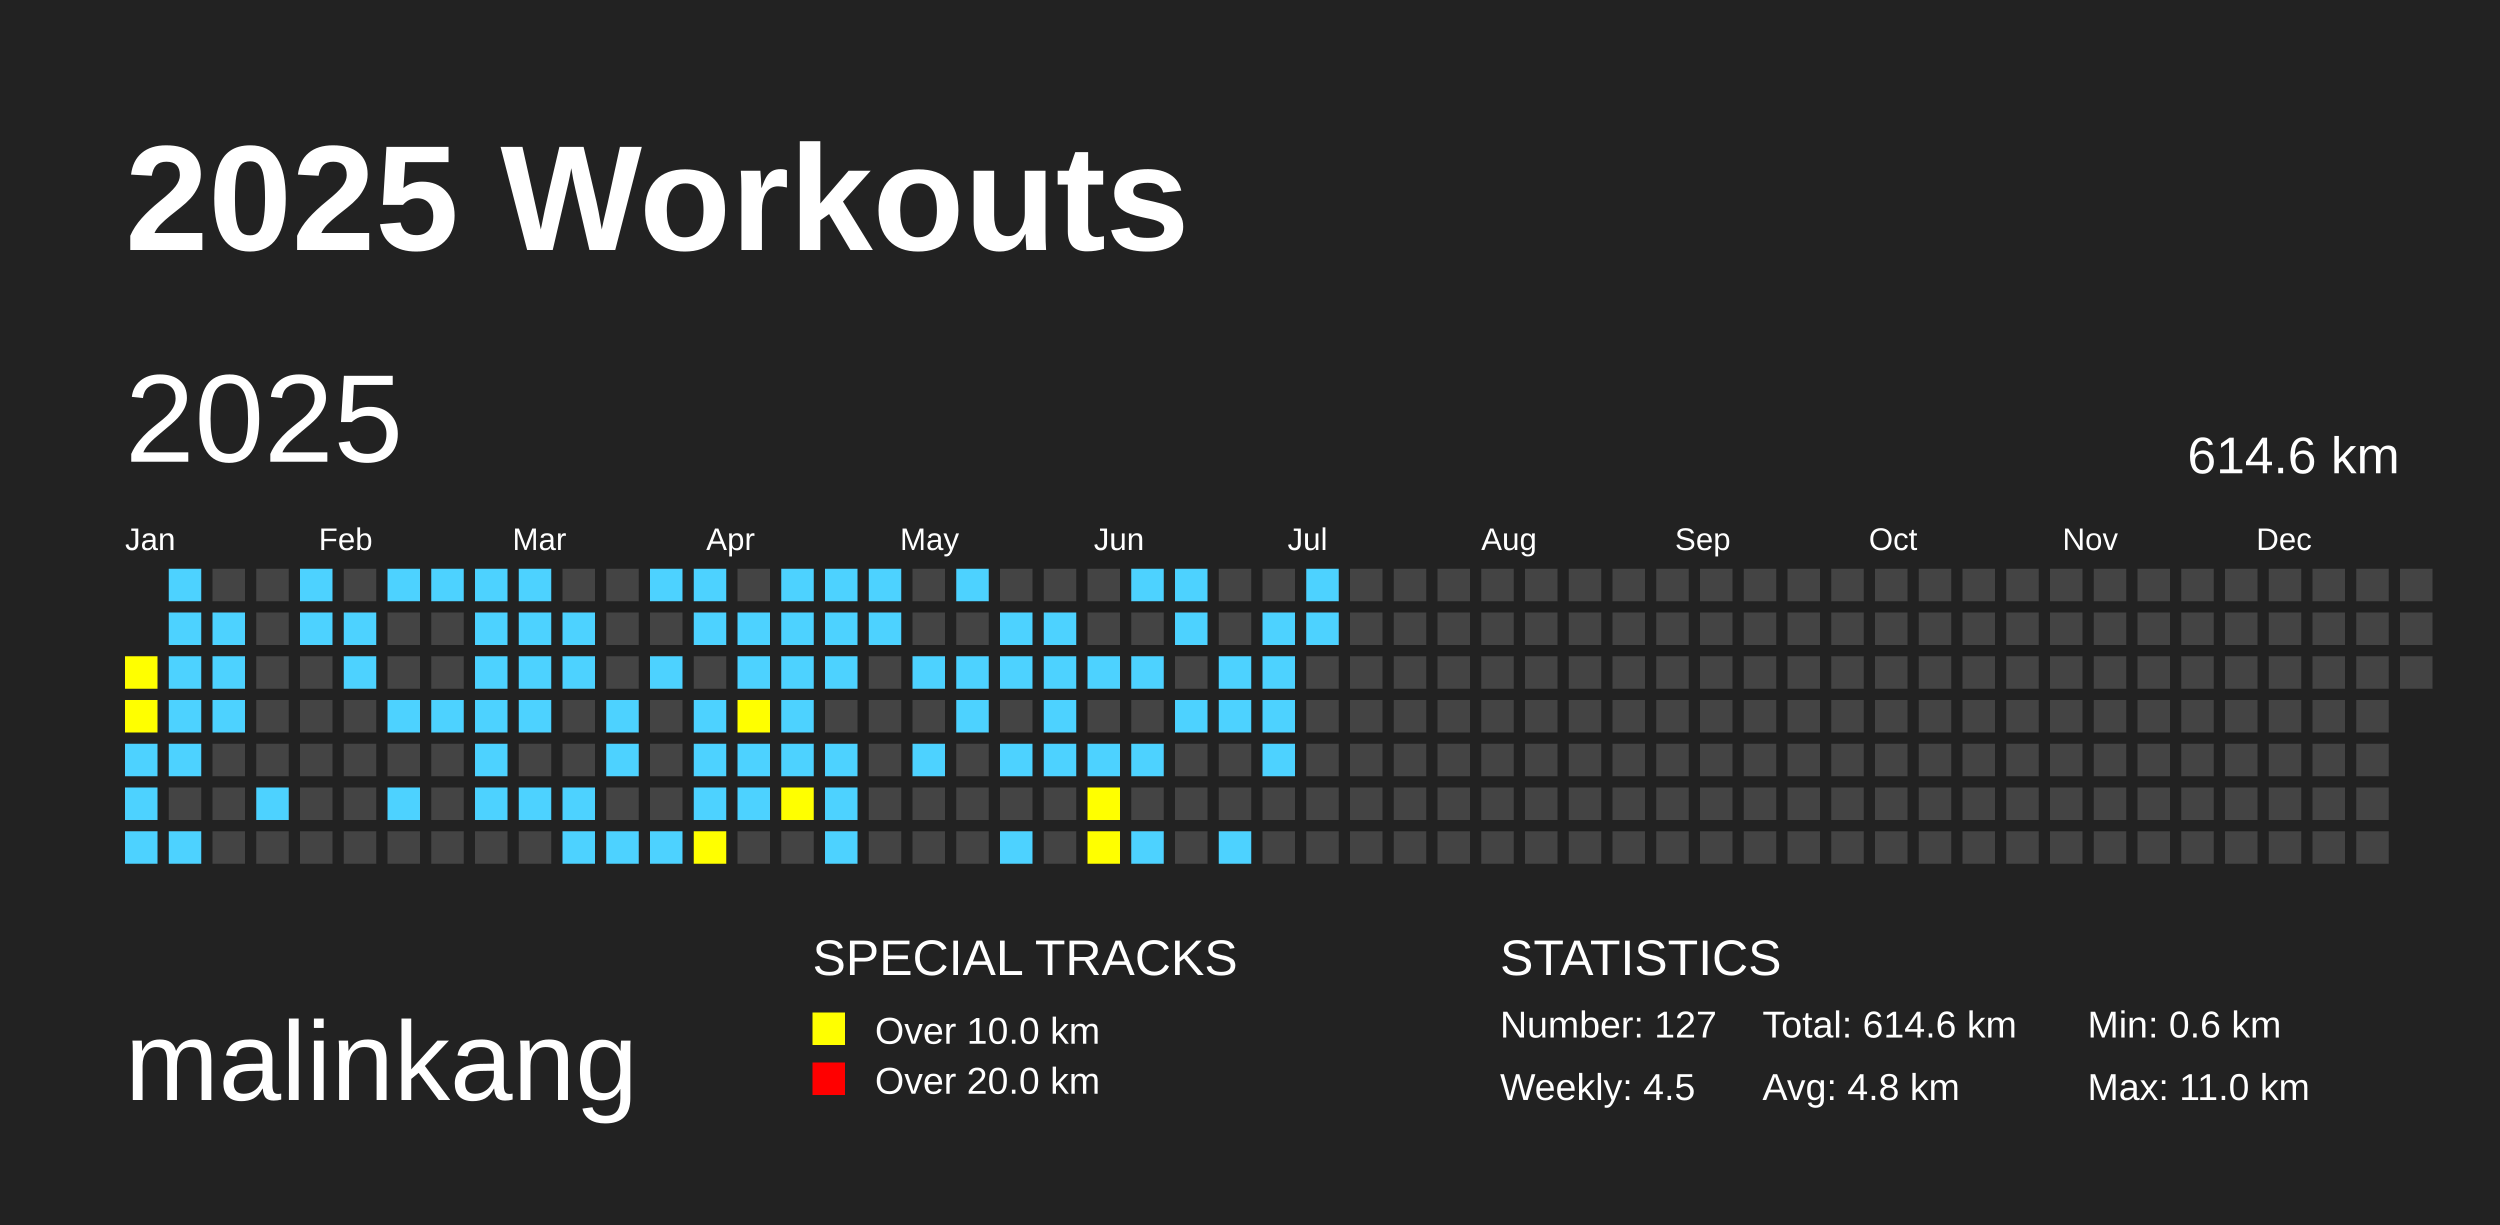
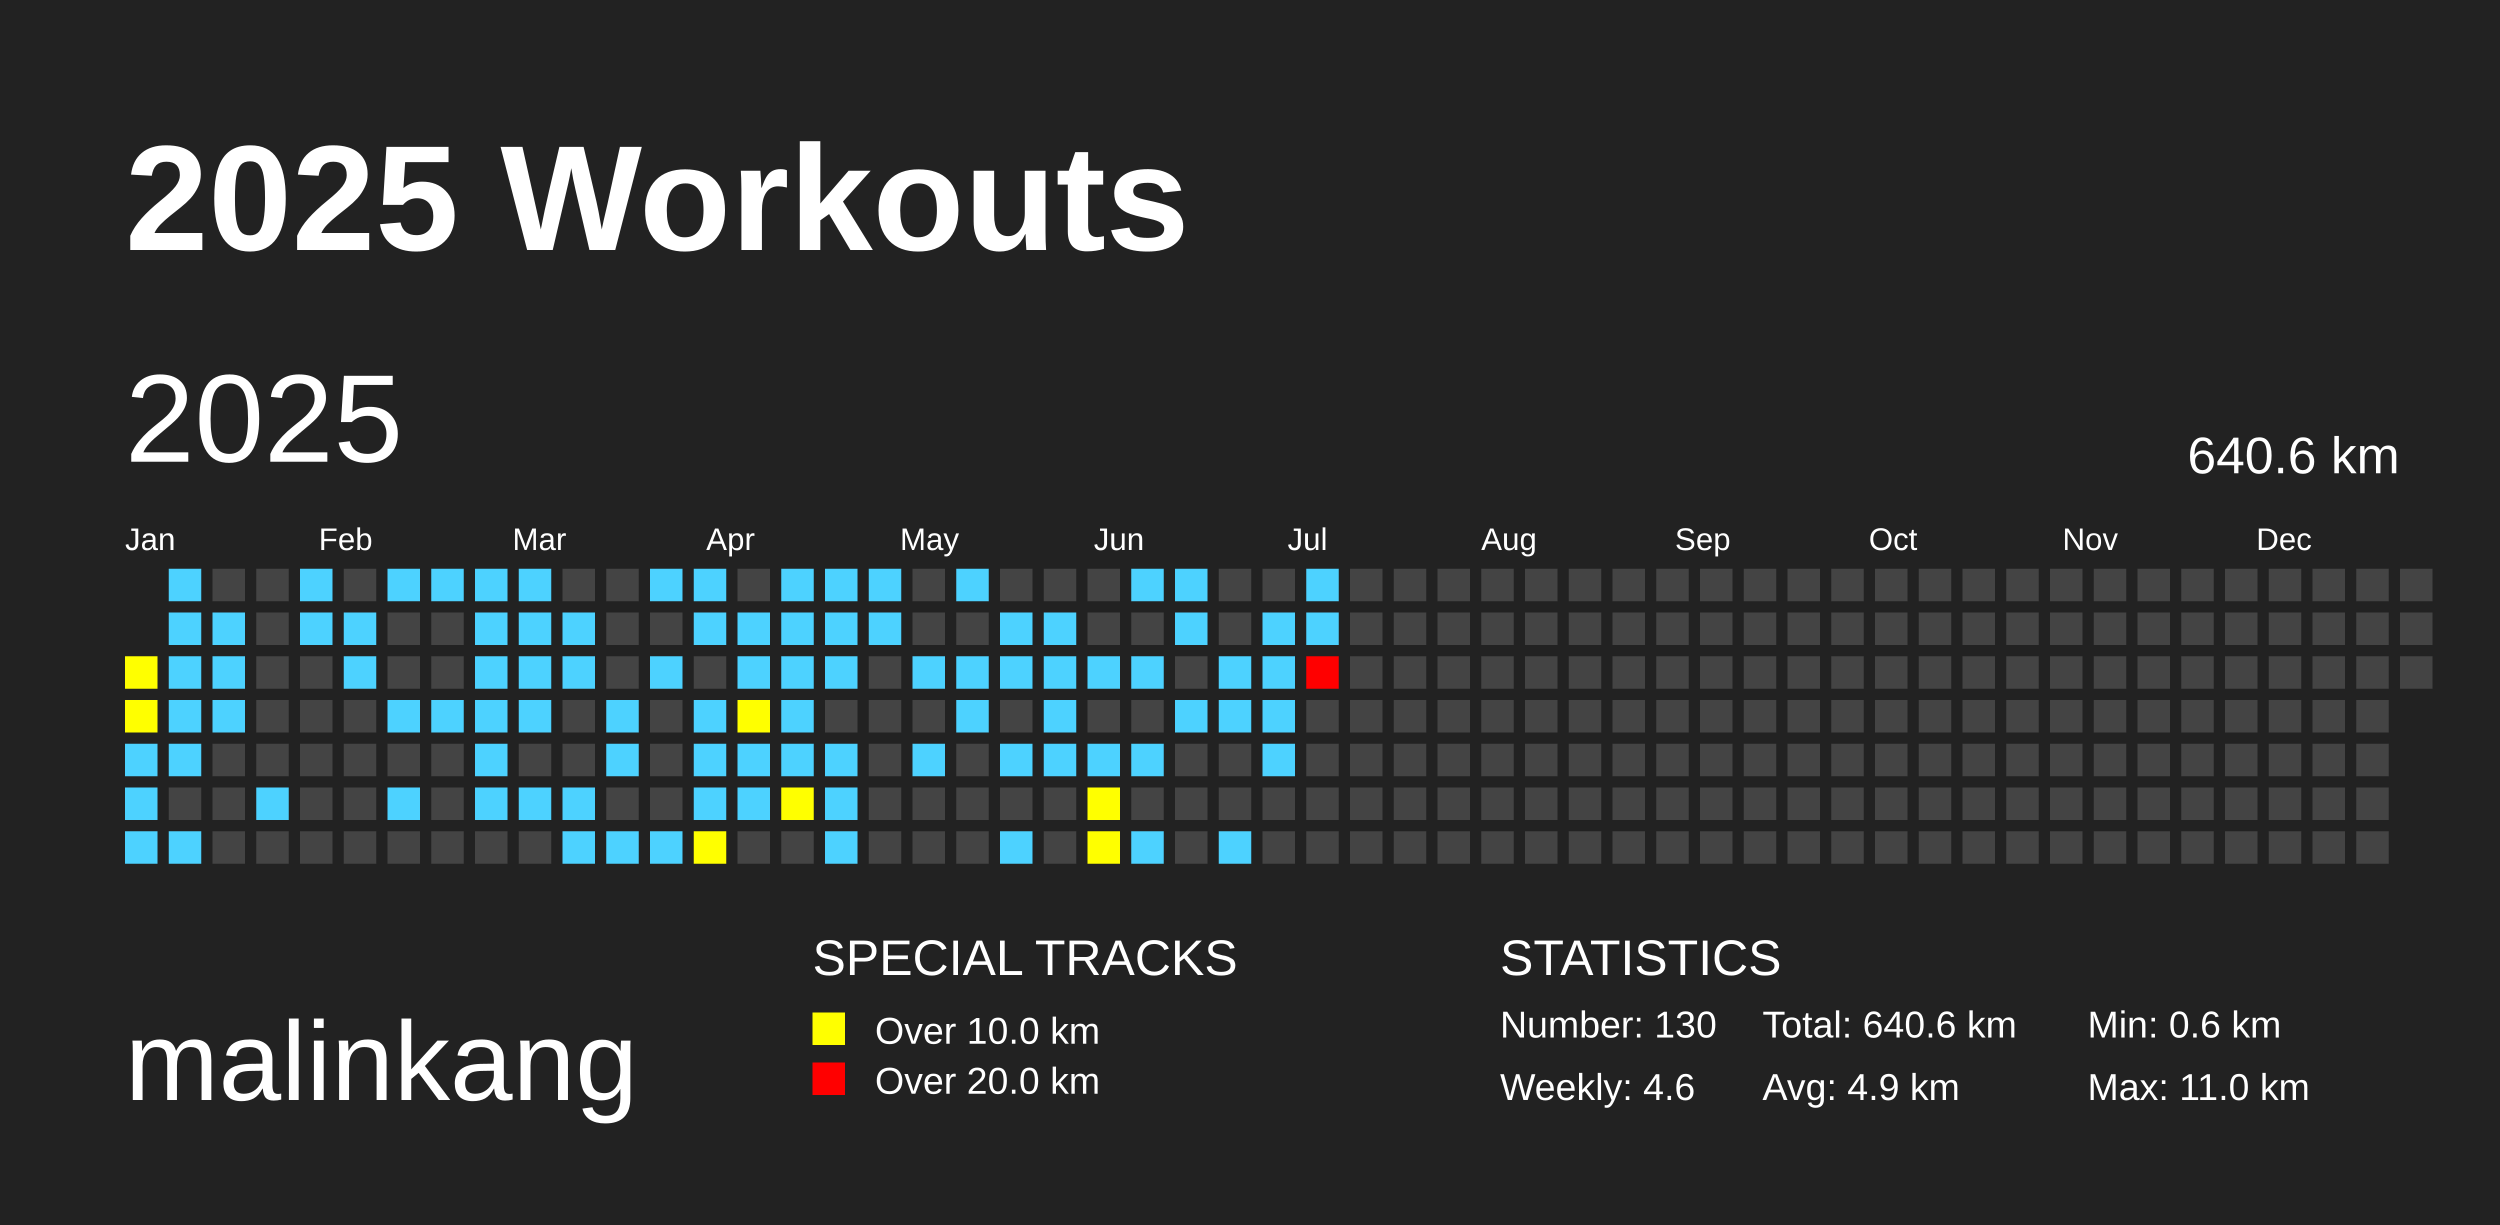
<svg xmlns="http://www.w3.org/2000/svg" baseProfile="full" height="98mm" version="1.1" viewBox="0,0,200,98" width="200mm">
  <defs />
  <rect fill="#222222" height="98" width="200" x="0" y="0" />
  <text fill="#FFFFFF" style="font-size:12px; font-family:Arial; font-weight:bold;" x="10" y="20">2025 Workouts</text>
  <text fill="#FFFFFF" style="font-size:9px; font-family:Arial" x="10" y="88">malinkang</text>
  <text fill="#FFFFFF" style="font-size:4px; font-family:Arial" x="65" y="78">SPECIAL TRACKS</text>
  <rect fill="yellow" height="2.6" width="2.6" x="65" y="81" />
  <text fill="#FFFFFF" style="font-size:3px; font-family:Arial" x="70" y="83.5">Over 10.0 km</text>
  <rect fill="red" height="2.6" width="2.6" x="65" y="85" />
  <text fill="#FFFFFF" style="font-size:3px; font-family:Arial" x="70" y="87.5">Over 20.0 km</text>
  <text fill="#FFFFFF" style="font-size:4px; font-family:Arial" x="120" y="78">STATISTICS</text>
-   <text fill="#FFFFFF" style="font-size:3px; font-family:Arial" x="120" y="83">Number: 127</text>
-   <text fill="#FFFFFF" style="font-size:3px; font-family:Arial" x="120" y="88">Weekly: 4.5</text>
-   <text fill="#FFFFFF" style="font-size:3px; font-family:Arial" x="141" y="83">Total: 614.6 km</text>
-   <text fill="#FFFFFF" style="font-size:3px; font-family:Arial" x="141" y="88">Avg: 4.8 km</text>
+   <text fill="#FFFFFF" style="font-size:3px; font-family:Arial" x="120" y="83">Number: 130</text>
+   <text fill="#FFFFFF" style="font-size:3px; font-family:Arial" x="120" y="88">Weekly: 4.6</text>
+   <text fill="#FFFFFF" style="font-size:3px; font-family:Arial" x="141" y="83">Total: 640.6 km</text>
+   <text fill="#FFFFFF" style="font-size:3px; font-family:Arial" x="141" y="88">Avg: 4.9 km</text>
  <text fill="#FFFFFF" style="font-size:3px; font-family:Arial" x="167" y="83">Min: 0.6 km</text>
  <text fill="#FFFFFF" style="font-size:3px; font-family:Arial" x="167" y="88">Max: 11.0 km</text>
  <text dominant-baseline="hanging" fill="#FFFFFF" style="font-size:10.0px; font-family:Arial;" x="10" y="30">2025</text>
-   <text dominant-baseline="hanging" fill="#FFFFFF" style="font-size:4.125px; font-family:Arial;" x="175" y="35">614.6 km</text>
+   <text dominant-baseline="hanging" fill="#FFFFFF" style="font-size:4.125px; font-family:Arial;" x="175" y="35">640.6 km</text>
  <text fill="#FFFFFF" style="font-size:2.5px; font-family:Arial" x="10.0" y="44">Jan</text>
  <text fill="#FFFFFF" style="font-size:2.5px; font-family:Arial" x="25.5" y="44">Feb</text>
  <text fill="#FFFFFF" style="font-size:2.5px; font-family:Arial" x="41.0" y="44">Mar</text>
  <text fill="#FFFFFF" style="font-size:2.5px; font-family:Arial" x="56.5" y="44">Apr</text>
  <text fill="#FFFFFF" style="font-size:2.5px; font-family:Arial" x="72.0" y="44">May</text>
  <text fill="#FFFFFF" style="font-size:2.5px; font-family:Arial" x="87.5" y="44">Jun</text>
  <text fill="#FFFFFF" style="font-size:2.5px; font-family:Arial" x="103.0" y="44">Jul</text>
  <text fill="#FFFFFF" style="font-size:2.5px; font-family:Arial" x="118.5" y="44">Aug</text>
  <text fill="#FFFFFF" style="font-size:2.5px; font-family:Arial" x="134.0" y="44">Sep</text>
  <text fill="#FFFFFF" style="font-size:2.5px; font-family:Arial" x="149.5" y="44">Oct</text>
  <text fill="#FFFFFF" style="font-size:2.5px; font-family:Arial" x="165.0" y="44">Nov</text>
  <text fill="#FFFFFF" style="font-size:2.5px; font-family:Arial" x="180.5" y="44">Dec</text>
  <rect fill="yellow" height="2.6" width="2.6" x="10.0" y="52.5" />
  <rect fill="yellow" height="2.6" width="2.6" x="10.0" y="56.0" />
  <rect fill="#4DD2FF" height="2.6" width="2.6" x="10.0" y="59.5" />
  <rect fill="#4DD2FF" height="2.6" width="2.6" x="10.0" y="63.0" />
  <rect fill="#4DD2FF" height="2.6" width="2.6" x="10.0" y="66.5" />
  <rect fill="#4DD2FF" height="2.6" width="2.6" x="13.5" y="45.5" />
  <rect fill="#4DD2FF" height="2.6" width="2.6" x="13.5" y="49.0" />
  <rect fill="#4DD2FF" height="2.6" width="2.6" x="13.5" y="52.5" />
  <rect fill="#4DD2FF" height="2.6" width="2.6" x="13.5" y="56.0" />
  <rect fill="#4DD2FF" height="2.6" width="2.6" x="13.5" y="59.5" />
  <rect fill="#444444" height="2.6" width="2.6" x="13.5" y="63.0" />
  <rect fill="#4DD2FF" height="2.6" width="2.6" x="13.5" y="66.5" />
  <rect fill="#444444" height="2.6" width="2.6" x="17.0" y="45.5" />
  <rect fill="#4DD2FF" height="2.6" width="2.6" x="17.0" y="49.0" />
  <rect fill="#4DD2FF" height="2.6" width="2.6" x="17.0" y="52.5" />
  <rect fill="#4DD2FF" height="2.6" width="2.6" x="17.0" y="56.0" />
  <rect fill="#444444" height="2.6" width="2.6" x="17.0" y="59.5" />
  <rect fill="#444444" height="2.6" width="2.6" x="17.0" y="63.0" />
  <rect fill="#444444" height="2.6" width="2.6" x="17.0" y="66.5" />
  <rect fill="#444444" height="2.6" width="2.6" x="20.5" y="45.5" />
  <rect fill="#444444" height="2.6" width="2.6" x="20.5" y="49.0" />
  <rect fill="#444444" height="2.6" width="2.6" x="20.5" y="52.5" />
  <rect fill="#444444" height="2.6" width="2.6" x="20.5" y="56.0" />
  <rect fill="#444444" height="2.6" width="2.6" x="20.5" y="59.5" />
  <rect fill="#4DD2FF" height="2.6" width="2.6" x="20.5" y="63.0" />
  <rect fill="#444444" height="2.6" width="2.6" x="20.5" y="66.5" />
  <rect fill="#4DD2FF" height="2.6" width="2.6" x="24.0" y="45.5" />
  <rect fill="#4DD2FF" height="2.6" width="2.6" x="24.0" y="49.0" />
  <rect fill="#444444" height="2.6" width="2.6" x="24.0" y="52.5" />
  <rect fill="#444444" height="2.6" width="2.6" x="24.0" y="56.0" />
  <rect fill="#444444" height="2.6" width="2.6" x="24.0" y="59.5" />
  <rect fill="#444444" height="2.6" width="2.6" x="24.0" y="63.0" />
  <rect fill="#444444" height="2.6" width="2.6" x="24.0" y="66.5" />
  <rect fill="#444444" height="2.6" width="2.6" x="27.5" y="45.5" />
  <rect fill="#4DD2FF" height="2.6" width="2.6" x="27.5" y="49.0" />
  <rect fill="#4DD2FF" height="2.6" width="2.6" x="27.5" y="52.5" />
  <rect fill="#444444" height="2.6" width="2.6" x="27.5" y="56.0" />
  <rect fill="#444444" height="2.6" width="2.6" x="27.5" y="59.5" />
  <rect fill="#444444" height="2.6" width="2.6" x="27.5" y="63.0" />
  <rect fill="#444444" height="2.6" width="2.6" x="27.5" y="66.5" />
  <rect fill="#4DD2FF" height="2.6" width="2.6" x="31.0" y="45.5" />
  <rect fill="#444444" height="2.6" width="2.6" x="31.0" y="49.0" />
  <rect fill="#444444" height="2.6" width="2.6" x="31.0" y="52.5" />
  <rect fill="#4DD2FF" height="2.6" width="2.6" x="31.0" y="56.0" />
  <rect fill="#444444" height="2.6" width="2.6" x="31.0" y="59.5" />
  <rect fill="#4DD2FF" height="2.6" width="2.6" x="31.0" y="63.0" />
  <rect fill="#444444" height="2.6" width="2.6" x="31.0" y="66.5" />
  <rect fill="#4DD2FF" height="2.6" width="2.6" x="34.5" y="45.5" />
  <rect fill="#444444" height="2.6" width="2.6" x="34.5" y="49.0" />
  <rect fill="#444444" height="2.6" width="2.6" x="34.5" y="52.5" />
  <rect fill="#4DD2FF" height="2.6" width="2.6" x="34.5" y="56.0" />
  <rect fill="#444444" height="2.6" width="2.6" x="34.5" y="59.5" />
  <rect fill="#444444" height="2.6" width="2.6" x="34.5" y="63.0" />
  <rect fill="#444444" height="2.6" width="2.6" x="34.5" y="66.5" />
  <rect fill="#4DD2FF" height="2.6" width="2.6" x="38.0" y="45.5" />
  <rect fill="#4DD2FF" height="2.6" width="2.6" x="38.0" y="49.0" />
  <rect fill="#4DD2FF" height="2.6" width="2.6" x="38.0" y="52.5" />
  <rect fill="#4DD2FF" height="2.6" width="2.6" x="38.0" y="56.0" />
  <rect fill="#4DD2FF" height="2.6" width="2.6" x="38.0" y="59.5" />
  <rect fill="#4DD2FF" height="2.6" width="2.6" x="38.0" y="63.0" />
  <rect fill="#444444" height="2.6" width="2.6" x="38.0" y="66.5" />
  <rect fill="#4DD2FF" height="2.6" width="2.6" x="41.5" y="45.5" />
  <rect fill="#4DD2FF" height="2.6" width="2.6" x="41.5" y="49.0" />
  <rect fill="#4DD2FF" height="2.6" width="2.6" x="41.5" y="52.5" />
  <rect fill="#4DD2FF" height="2.6" width="2.6" x="41.5" y="56.0" />
  <rect fill="#444444" height="2.6" width="2.6" x="41.5" y="59.5" />
  <rect fill="#4DD2FF" height="2.6" width="2.6" x="41.5" y="63.0" />
  <rect fill="#444444" height="2.6" width="2.6" x="41.5" y="66.5" />
  <rect fill="#444444" height="2.6" width="2.6" x="45.0" y="45.5" />
  <rect fill="#4DD2FF" height="2.6" width="2.6" x="45.0" y="49.0" />
  <rect fill="#4DD2FF" height="2.6" width="2.6" x="45.0" y="52.5" />
  <rect fill="#444444" height="2.6" width="2.6" x="45.0" y="56.0" />
  <rect fill="#444444" height="2.6" width="2.6" x="45.0" y="59.5" />
  <rect fill="#4DD2FF" height="2.6" width="2.6" x="45.0" y="63.0" />
  <rect fill="#4DD2FF" height="2.6" width="2.6" x="45.0" y="66.5" />
  <rect fill="#444444" height="2.6" width="2.6" x="48.5" y="45.5" />
  <rect fill="#444444" height="2.6" width="2.6" x="48.5" y="49.0" />
  <rect fill="#444444" height="2.6" width="2.6" x="48.5" y="52.5" />
  <rect fill="#4DD2FF" height="2.6" width="2.6" x="48.5" y="56.0" />
  <rect fill="#4DD2FF" height="2.6" width="2.6" x="48.5" y="59.5" />
  <rect fill="#444444" height="2.6" width="2.6" x="48.5" y="63.0" />
  <rect fill="#4DD2FF" height="2.6" width="2.6" x="48.5" y="66.5" />
  <rect fill="#4DD2FF" height="2.6" width="2.6" x="52.0" y="45.5" />
  <rect fill="#444444" height="2.6" width="2.6" x="52.0" y="49.0" />
  <rect fill="#4DD2FF" height="2.6" width="2.6" x="52.0" y="52.5" />
  <rect fill="#444444" height="2.6" width="2.6" x="52.0" y="56.0" />
  <rect fill="#444444" height="2.6" width="2.6" x="52.0" y="59.5" />
  <rect fill="#444444" height="2.6" width="2.6" x="52.0" y="63.0" />
  <rect fill="#4DD2FF" height="2.6" width="2.6" x="52.0" y="66.5" />
  <rect fill="#4DD2FF" height="2.6" width="2.6" x="55.5" y="45.5" />
  <rect fill="#4DD2FF" height="2.6" width="2.6" x="55.5" y="49.0" />
  <rect fill="#444444" height="2.6" width="2.6" x="55.5" y="52.5" />
  <rect fill="#4DD2FF" height="2.6" width="2.6" x="55.5" y="56.0" />
  <rect fill="#4DD2FF" height="2.6" width="2.6" x="55.5" y="59.5" />
  <rect fill="#4DD2FF" height="2.6" width="2.6" x="55.5" y="63.0" />
  <rect fill="yellow" height="2.6" width="2.6" x="55.5" y="66.5" />
  <rect fill="#444444" height="2.6" width="2.6" x="59.0" y="45.5" />
  <rect fill="#4DD2FF" height="2.6" width="2.6" x="59.0" y="49.0" />
  <rect fill="#4DD2FF" height="2.6" width="2.6" x="59.0" y="52.5" />
  <rect fill="yellow" height="2.6" width="2.6" x="59.0" y="56.0" />
  <rect fill="#4DD2FF" height="2.6" width="2.6" x="59.0" y="59.5" />
  <rect fill="#4DD2FF" height="2.6" width="2.6" x="59.0" y="63.0" />
  <rect fill="#444444" height="2.6" width="2.6" x="59.0" y="66.5" />
  <rect fill="#4DD2FF" height="2.6" width="2.6" x="62.5" y="45.5" />
  <rect fill="#4DD2FF" height="2.6" width="2.6" x="62.5" y="49.0" />
  <rect fill="#4DD2FF" height="2.6" width="2.6" x="62.5" y="52.5" />
  <rect fill="#4DD2FF" height="2.6" width="2.6" x="62.5" y="56.0" />
  <rect fill="#4DD2FF" height="2.6" width="2.6" x="62.5" y="59.5" />
  <rect fill="yellow" height="2.6" width="2.6" x="62.5" y="63.0" />
  <rect fill="#444444" height="2.6" width="2.6" x="62.5" y="66.5" />
  <rect fill="#4DD2FF" height="2.6" width="2.6" x="66.0" y="45.5" />
  <rect fill="#4DD2FF" height="2.6" width="2.6" x="66.0" y="49.0" />
  <rect fill="#4DD2FF" height="2.6" width="2.6" x="66.0" y="52.5" />
  <rect fill="#444444" height="2.6" width="2.6" x="66.0" y="56.0" />
  <rect fill="#4DD2FF" height="2.6" width="2.6" x="66.0" y="59.5" />
  <rect fill="#4DD2FF" height="2.6" width="2.6" x="66.0" y="63.0" />
  <rect fill="#4DD2FF" height="2.6" width="2.6" x="66.0" y="66.5" />
  <rect fill="#4DD2FF" height="2.6" width="2.6" x="69.5" y="45.5" />
  <rect fill="#4DD2FF" height="2.6" width="2.6" x="69.5" y="49.0" />
  <rect fill="#444444" height="2.6" width="2.6" x="69.5" y="52.5" />
  <rect fill="#444444" height="2.6" width="2.6" x="69.5" y="56.0" />
  <rect fill="#444444" height="2.6" width="2.6" x="69.5" y="59.5" />
  <rect fill="#444444" height="2.6" width="2.6" x="69.5" y="63.0" />
  <rect fill="#444444" height="2.6" width="2.6" x="69.5" y="66.5" />
  <rect fill="#444444" height="2.6" width="2.6" x="73.0" y="45.5" />
  <rect fill="#444444" height="2.6" width="2.6" x="73.0" y="49.0" />
  <rect fill="#4DD2FF" height="2.6" width="2.6" x="73.0" y="52.5" />
  <rect fill="#444444" height="2.6" width="2.6" x="73.0" y="56.0" />
  <rect fill="#4DD2FF" height="2.6" width="2.6" x="73.0" y="59.5" />
  <rect fill="#444444" height="2.6" width="2.6" x="73.0" y="63.0" />
  <rect fill="#444444" height="2.6" width="2.6" x="73.0" y="66.5" />
  <rect fill="#4DD2FF" height="2.6" width="2.6" x="76.5" y="45.5" />
  <rect fill="#444444" height="2.6" width="2.6" x="76.5" y="49.0" />
  <rect fill="#4DD2FF" height="2.6" width="2.6" x="76.5" y="52.5" />
  <rect fill="#4DD2FF" height="2.6" width="2.6" x="76.5" y="56.0" />
  <rect fill="#444444" height="2.6" width="2.6" x="76.5" y="59.5" />
  <rect fill="#444444" height="2.6" width="2.6" x="76.5" y="63.0" />
  <rect fill="#444444" height="2.6" width="2.6" x="76.5" y="66.5" />
  <rect fill="#444444" height="2.6" width="2.6" x="80.0" y="45.5" />
  <rect fill="#4DD2FF" height="2.6" width="2.6" x="80.0" y="49.0" />
  <rect fill="#4DD2FF" height="2.6" width="2.6" x="80.0" y="52.5" />
  <rect fill="#444444" height="2.6" width="2.6" x="80.0" y="56.0" />
  <rect fill="#4DD2FF" height="2.6" width="2.6" x="80.0" y="59.5" />
  <rect fill="#444444" height="2.6" width="2.6" x="80.0" y="63.0" />
  <rect fill="#4DD2FF" height="2.6" width="2.6" x="80.0" y="66.5" />
  <rect fill="#444444" height="2.6" width="2.6" x="83.5" y="45.5" />
  <rect fill="#4DD2FF" height="2.6" width="2.6" x="83.5" y="49.0" />
  <rect fill="#4DD2FF" height="2.6" width="2.6" x="83.5" y="52.5" />
  <rect fill="#4DD2FF" height="2.6" width="2.6" x="83.5" y="56.0" />
  <rect fill="#4DD2FF" height="2.6" width="2.6" x="83.5" y="59.5" />
  <rect fill="#444444" height="2.6" width="2.6" x="83.5" y="63.0" />
  <rect fill="#444444" height="2.6" width="2.6" x="83.5" y="66.5" />
  <rect fill="#444444" height="2.6" width="2.6" x="87.0" y="45.5" />
  <rect fill="#444444" height="2.6" width="2.6" x="87.0" y="49.0" />
  <rect fill="#4DD2FF" height="2.6" width="2.6" x="87.0" y="52.5" />
  <rect fill="#444444" height="2.6" width="2.6" x="87.0" y="56.0" />
  <rect fill="#4DD2FF" height="2.6" width="2.6" x="87.0" y="59.5" />
  <rect fill="yellow" height="2.6" width="2.6" x="87.0" y="63.0" />
  <rect fill="yellow" height="2.6" width="2.6" x="87.0" y="66.5" />
  <rect fill="#4DD2FF" height="2.6" width="2.6" x="90.5" y="45.5" />
  <rect fill="#444444" height="2.6" width="2.6" x="90.5" y="49.0" />
  <rect fill="#4DD2FF" height="2.6" width="2.6" x="90.5" y="52.5" />
  <rect fill="#444444" height="2.6" width="2.6" x="90.5" y="56.0" />
  <rect fill="#4DD2FF" height="2.6" width="2.6" x="90.5" y="59.5" />
  <rect fill="#444444" height="2.6" width="2.6" x="90.5" y="63.0" />
  <rect fill="#4DD2FF" height="2.6" width="2.6" x="90.5" y="66.5" />
  <rect fill="#4DD2FF" height="2.6" width="2.6" x="94.0" y="45.5" />
  <rect fill="#4DD2FF" height="2.6" width="2.6" x="94.0" y="49.0" />
  <rect fill="#444444" height="2.6" width="2.6" x="94.0" y="52.5" />
  <rect fill="#4DD2FF" height="2.6" width="2.6" x="94.0" y="56.0" />
  <rect fill="#444444" height="2.6" width="2.6" x="94.0" y="59.5" />
  <rect fill="#444444" height="2.6" width="2.6" x="94.0" y="63.0" />
  <rect fill="#444444" height="2.6" width="2.6" x="94.0" y="66.5" />
  <rect fill="#444444" height="2.6" width="2.6" x="97.5" y="45.5" />
  <rect fill="#444444" height="2.6" width="2.6" x="97.5" y="49.0" />
  <rect fill="#4DD2FF" height="2.6" width="2.6" x="97.5" y="52.5" />
  <rect fill="#4DD2FF" height="2.6" width="2.6" x="97.5" y="56.0" />
  <rect fill="#444444" height="2.6" width="2.6" x="97.5" y="59.5" />
  <rect fill="#444444" height="2.6" width="2.6" x="97.5" y="63.0" />
  <rect fill="#4DD2FF" height="2.6" width="2.6" x="97.5" y="66.5" />
  <rect fill="#444444" height="2.6" width="2.6" x="101.0" y="45.5" />
  <rect fill="#4DD2FF" height="2.6" width="2.6" x="101.0" y="49.0" />
  <rect fill="#4DD2FF" height="2.6" width="2.6" x="101.0" y="52.5" />
  <rect fill="#4DD2FF" height="2.6" width="2.6" x="101.0" y="56.0" />
  <rect fill="#4DD2FF" height="2.6" width="2.6" x="101.0" y="59.5" />
  <rect fill="#444444" height="2.6" width="2.6" x="101.0" y="63.0" />
  <rect fill="#444444" height="2.6" width="2.6" x="101.0" y="66.5" />
  <rect fill="#4DD2FF" height="2.6" width="2.6" x="104.5" y="45.5" />
  <rect fill="#4DD2FF" height="2.6" width="2.6" x="104.5" y="49.0" />
-   <rect fill="#444444" height="2.6" width="2.6" x="104.5" y="52.5" />
+   <rect fill="red" height="2.6" width="2.6" x="104.5" y="52.5" />
  <rect fill="#444444" height="2.6" width="2.6" x="104.5" y="56.0" />
  <rect fill="#444444" height="2.6" width="2.6" x="104.5" y="59.5" />
  <rect fill="#444444" height="2.6" width="2.6" x="104.5" y="63.0" />
  <rect fill="#444444" height="2.6" width="2.6" x="104.5" y="66.5" />
  <rect fill="#444444" height="2.6" width="2.6" x="108.0" y="45.5" />
  <rect fill="#444444" height="2.6" width="2.6" x="108.0" y="49.0" />
  <rect fill="#444444" height="2.6" width="2.6" x="108.0" y="52.5" />
  <rect fill="#444444" height="2.6" width="2.6" x="108.0" y="56.0" />
  <rect fill="#444444" height="2.6" width="2.6" x="108.0" y="59.5" />
  <rect fill="#444444" height="2.6" width="2.6" x="108.0" y="63.0" />
  <rect fill="#444444" height="2.6" width="2.6" x="108.0" y="66.5" />
  <rect fill="#444444" height="2.6" width="2.6" x="111.5" y="45.5" />
  <rect fill="#444444" height="2.6" width="2.6" x="111.5" y="49.0" />
  <rect fill="#444444" height="2.6" width="2.6" x="111.5" y="52.5" />
  <rect fill="#444444" height="2.6" width="2.6" x="111.5" y="56.0" />
  <rect fill="#444444" height="2.6" width="2.6" x="111.5" y="59.5" />
  <rect fill="#444444" height="2.6" width="2.6" x="111.5" y="63.0" />
  <rect fill="#444444" height="2.6" width="2.6" x="111.5" y="66.5" />
  <rect fill="#444444" height="2.6" width="2.6" x="115.0" y="45.5" />
  <rect fill="#444444" height="2.6" width="2.6" x="115.0" y="49.0" />
  <rect fill="#444444" height="2.6" width="2.6" x="115.0" y="52.5" />
  <rect fill="#444444" height="2.6" width="2.6" x="115.0" y="56.0" />
  <rect fill="#444444" height="2.6" width="2.6" x="115.0" y="59.5" />
  <rect fill="#444444" height="2.6" width="2.6" x="115.0" y="63.0" />
  <rect fill="#444444" height="2.6" width="2.6" x="115.0" y="66.5" />
  <rect fill="#444444" height="2.6" width="2.6" x="118.5" y="45.5" />
  <rect fill="#444444" height="2.6" width="2.6" x="118.5" y="49.0" />
  <rect fill="#444444" height="2.6" width="2.6" x="118.5" y="52.5" />
  <rect fill="#444444" height="2.6" width="2.6" x="118.5" y="56.0" />
  <rect fill="#444444" height="2.6" width="2.6" x="118.5" y="59.5" />
  <rect fill="#444444" height="2.6" width="2.6" x="118.5" y="63.0" />
  <rect fill="#444444" height="2.6" width="2.6" x="118.5" y="66.5" />
  <rect fill="#444444" height="2.6" width="2.6" x="122.0" y="45.5" />
  <rect fill="#444444" height="2.6" width="2.6" x="122.0" y="49.0" />
  <rect fill="#444444" height="2.6" width="2.6" x="122.0" y="52.5" />
  <rect fill="#444444" height="2.6" width="2.6" x="122.0" y="56.0" />
  <rect fill="#444444" height="2.6" width="2.6" x="122.0" y="59.5" />
  <rect fill="#444444" height="2.6" width="2.6" x="122.0" y="63.0" />
  <rect fill="#444444" height="2.6" width="2.6" x="122.0" y="66.5" />
  <rect fill="#444444" height="2.6" width="2.6" x="125.5" y="45.5" />
  <rect fill="#444444" height="2.6" width="2.6" x="125.5" y="49.0" />
  <rect fill="#444444" height="2.6" width="2.6" x="125.5" y="52.5" />
  <rect fill="#444444" height="2.6" width="2.6" x="125.5" y="56.0" />
  <rect fill="#444444" height="2.6" width="2.6" x="125.5" y="59.5" />
  <rect fill="#444444" height="2.6" width="2.6" x="125.5" y="63.0" />
  <rect fill="#444444" height="2.6" width="2.6" x="125.5" y="66.5" />
  <rect fill="#444444" height="2.6" width="2.6" x="129.0" y="45.5" />
  <rect fill="#444444" height="2.6" width="2.6" x="129.0" y="49.0" />
  <rect fill="#444444" height="2.6" width="2.6" x="129.0" y="52.5" />
  <rect fill="#444444" height="2.6" width="2.6" x="129.0" y="56.0" />
  <rect fill="#444444" height="2.6" width="2.6" x="129.0" y="59.5" />
  <rect fill="#444444" height="2.6" width="2.6" x="129.0" y="63.0" />
  <rect fill="#444444" height="2.6" width="2.6" x="129.0" y="66.5" />
  <rect fill="#444444" height="2.6" width="2.6" x="132.5" y="45.5" />
  <rect fill="#444444" height="2.6" width="2.6" x="132.5" y="49.0" />
  <rect fill="#444444" height="2.6" width="2.6" x="132.5" y="52.5" />
  <rect fill="#444444" height="2.6" width="2.6" x="132.5" y="56.0" />
  <rect fill="#444444" height="2.6" width="2.6" x="132.5" y="59.5" />
  <rect fill="#444444" height="2.6" width="2.6" x="132.5" y="63.0" />
  <rect fill="#444444" height="2.6" width="2.6" x="132.5" y="66.5" />
  <rect fill="#444444" height="2.6" width="2.6" x="136.0" y="45.5" />
  <rect fill="#444444" height="2.6" width="2.6" x="136.0" y="49.0" />
  <rect fill="#444444" height="2.6" width="2.6" x="136.0" y="52.5" />
  <rect fill="#444444" height="2.6" width="2.6" x="136.0" y="56.0" />
  <rect fill="#444444" height="2.6" width="2.6" x="136.0" y="59.5" />
  <rect fill="#444444" height="2.6" width="2.6" x="136.0" y="63.0" />
  <rect fill="#444444" height="2.6" width="2.6" x="136.0" y="66.5" />
  <rect fill="#444444" height="2.6" width="2.6" x="139.5" y="45.5" />
  <rect fill="#444444" height="2.6" width="2.6" x="139.5" y="49.0" />
  <rect fill="#444444" height="2.6" width="2.6" x="139.5" y="52.5" />
  <rect fill="#444444" height="2.6" width="2.6" x="139.5" y="56.0" />
  <rect fill="#444444" height="2.6" width="2.6" x="139.5" y="59.5" />
  <rect fill="#444444" height="2.6" width="2.6" x="139.5" y="63.0" />
  <rect fill="#444444" height="2.6" width="2.6" x="139.5" y="66.5" />
  <rect fill="#444444" height="2.6" width="2.6" x="143.0" y="45.5" />
  <rect fill="#444444" height="2.6" width="2.6" x="143.0" y="49.0" />
  <rect fill="#444444" height="2.6" width="2.6" x="143.0" y="52.5" />
  <rect fill="#444444" height="2.6" width="2.6" x="143.0" y="56.0" />
  <rect fill="#444444" height="2.6" width="2.6" x="143.0" y="59.5" />
  <rect fill="#444444" height="2.6" width="2.6" x="143.0" y="63.0" />
  <rect fill="#444444" height="2.6" width="2.6" x="143.0" y="66.5" />
  <rect fill="#444444" height="2.6" width="2.6" x="146.5" y="45.5" />
  <rect fill="#444444" height="2.6" width="2.6" x="146.5" y="49.0" />
  <rect fill="#444444" height="2.6" width="2.6" x="146.5" y="52.5" />
  <rect fill="#444444" height="2.6" width="2.6" x="146.5" y="56.0" />
  <rect fill="#444444" height="2.6" width="2.6" x="146.5" y="59.5" />
  <rect fill="#444444" height="2.6" width="2.6" x="146.5" y="63.0" />
  <rect fill="#444444" height="2.6" width="2.6" x="146.5" y="66.5" />
  <rect fill="#444444" height="2.6" width="2.6" x="150.0" y="45.5" />
  <rect fill="#444444" height="2.6" width="2.6" x="150.0" y="49.0" />
  <rect fill="#444444" height="2.6" width="2.6" x="150.0" y="52.5" />
  <rect fill="#444444" height="2.6" width="2.6" x="150.0" y="56.0" />
  <rect fill="#444444" height="2.6" width="2.6" x="150.0" y="59.5" />
  <rect fill="#444444" height="2.6" width="2.6" x="150.0" y="63.0" />
  <rect fill="#444444" height="2.6" width="2.6" x="150.0" y="66.5" />
  <rect fill="#444444" height="2.6" width="2.6" x="153.5" y="45.5" />
  <rect fill="#444444" height="2.6" width="2.6" x="153.5" y="49.0" />
  <rect fill="#444444" height="2.6" width="2.6" x="153.5" y="52.5" />
  <rect fill="#444444" height="2.6" width="2.6" x="153.5" y="56.0" />
  <rect fill="#444444" height="2.6" width="2.6" x="153.5" y="59.5" />
  <rect fill="#444444" height="2.6" width="2.6" x="153.5" y="63.0" />
  <rect fill="#444444" height="2.6" width="2.6" x="153.5" y="66.5" />
  <rect fill="#444444" height="2.6" width="2.6" x="157.0" y="45.5" />
  <rect fill="#444444" height="2.6" width="2.6" x="157.0" y="49.0" />
  <rect fill="#444444" height="2.6" width="2.6" x="157.0" y="52.5" />
  <rect fill="#444444" height="2.6" width="2.6" x="157.0" y="56.0" />
  <rect fill="#444444" height="2.6" width="2.6" x="157.0" y="59.5" />
  <rect fill="#444444" height="2.6" width="2.6" x="157.0" y="63.0" />
  <rect fill="#444444" height="2.6" width="2.6" x="157.0" y="66.5" />
  <rect fill="#444444" height="2.6" width="2.6" x="160.5" y="45.5" />
  <rect fill="#444444" height="2.6" width="2.6" x="160.5" y="49.0" />
  <rect fill="#444444" height="2.6" width="2.6" x="160.5" y="52.5" />
  <rect fill="#444444" height="2.6" width="2.6" x="160.5" y="56.0" />
  <rect fill="#444444" height="2.6" width="2.6" x="160.5" y="59.5" />
  <rect fill="#444444" height="2.6" width="2.6" x="160.5" y="63.0" />
  <rect fill="#444444" height="2.6" width="2.6" x="160.5" y="66.5" />
  <rect fill="#444444" height="2.6" width="2.6" x="164.0" y="45.5" />
  <rect fill="#444444" height="2.6" width="2.6" x="164.0" y="49.0" />
  <rect fill="#444444" height="2.6" width="2.6" x="164.0" y="52.5" />
  <rect fill="#444444" height="2.6" width="2.6" x="164.0" y="56.0" />
  <rect fill="#444444" height="2.6" width="2.6" x="164.0" y="59.5" />
  <rect fill="#444444" height="2.6" width="2.6" x="164.0" y="63.0" />
  <rect fill="#444444" height="2.6" width="2.6" x="164.0" y="66.5" />
  <rect fill="#444444" height="2.6" width="2.6" x="167.5" y="45.5" />
  <rect fill="#444444" height="2.6" width="2.6" x="167.5" y="49.0" />
  <rect fill="#444444" height="2.6" width="2.6" x="167.5" y="52.5" />
  <rect fill="#444444" height="2.6" width="2.6" x="167.5" y="56.0" />
  <rect fill="#444444" height="2.6" width="2.6" x="167.5" y="59.5" />
  <rect fill="#444444" height="2.6" width="2.6" x="167.5" y="63.0" />
  <rect fill="#444444" height="2.6" width="2.6" x="167.5" y="66.5" />
  <rect fill="#444444" height="2.6" width="2.6" x="171.0" y="45.5" />
  <rect fill="#444444" height="2.6" width="2.6" x="171.0" y="49.0" />
  <rect fill="#444444" height="2.6" width="2.6" x="171.0" y="52.5" />
  <rect fill="#444444" height="2.6" width="2.6" x="171.0" y="56.0" />
  <rect fill="#444444" height="2.6" width="2.6" x="171.0" y="59.5" />
  <rect fill="#444444" height="2.6" width="2.6" x="171.0" y="63.0" />
  <rect fill="#444444" height="2.6" width="2.6" x="171.0" y="66.5" />
  <rect fill="#444444" height="2.6" width="2.6" x="174.5" y="45.5" />
  <rect fill="#444444" height="2.6" width="2.6" x="174.5" y="49.0" />
  <rect fill="#444444" height="2.6" width="2.6" x="174.5" y="52.5" />
  <rect fill="#444444" height="2.6" width="2.6" x="174.5" y="56.0" />
  <rect fill="#444444" height="2.6" width="2.6" x="174.5" y="59.5" />
  <rect fill="#444444" height="2.6" width="2.6" x="174.5" y="63.0" />
  <rect fill="#444444" height="2.6" width="2.6" x="174.5" y="66.5" />
  <rect fill="#444444" height="2.6" width="2.6" x="178.0" y="45.5" />
  <rect fill="#444444" height="2.6" width="2.6" x="178.0" y="49.0" />
  <rect fill="#444444" height="2.6" width="2.6" x="178.0" y="52.5" />
  <rect fill="#444444" height="2.6" width="2.6" x="178.0" y="56.0" />
  <rect fill="#444444" height="2.6" width="2.6" x="178.0" y="59.5" />
  <rect fill="#444444" height="2.6" width="2.6" x="178.0" y="63.0" />
  <rect fill="#444444" height="2.6" width="2.6" x="178.0" y="66.5" />
  <rect fill="#444444" height="2.6" width="2.6" x="181.5" y="45.5" />
  <rect fill="#444444" height="2.6" width="2.6" x="181.5" y="49.0" />
  <rect fill="#444444" height="2.6" width="2.6" x="181.5" y="52.5" />
  <rect fill="#444444" height="2.6" width="2.6" x="181.5" y="56.0" />
  <rect fill="#444444" height="2.6" width="2.6" x="181.5" y="59.5" />
  <rect fill="#444444" height="2.6" width="2.6" x="181.5" y="63.0" />
  <rect fill="#444444" height="2.6" width="2.6" x="181.5" y="66.5" />
  <rect fill="#444444" height="2.6" width="2.6" x="185.0" y="45.5" />
  <rect fill="#444444" height="2.6" width="2.6" x="185.0" y="49.0" />
  <rect fill="#444444" height="2.6" width="2.6" x="185.0" y="52.5" />
  <rect fill="#444444" height="2.6" width="2.6" x="185.0" y="56.0" />
  <rect fill="#444444" height="2.6" width="2.6" x="185.0" y="59.5" />
  <rect fill="#444444" height="2.6" width="2.6" x="185.0" y="63.0" />
  <rect fill="#444444" height="2.6" width="2.6" x="185.0" y="66.5" />
  <rect fill="#444444" height="2.6" width="2.6" x="188.5" y="45.5" />
  <rect fill="#444444" height="2.6" width="2.6" x="188.5" y="49.0" />
  <rect fill="#444444" height="2.6" width="2.6" x="188.5" y="52.5" />
  <rect fill="#444444" height="2.6" width="2.6" x="188.5" y="56.0" />
  <rect fill="#444444" height="2.6" width="2.6" x="188.5" y="59.5" />
  <rect fill="#444444" height="2.6" width="2.6" x="188.5" y="63.0" />
  <rect fill="#444444" height="2.6" width="2.6" x="188.5" y="66.5" />
  <rect fill="#444444" height="2.6" width="2.6" x="192.0" y="45.5" />
  <rect fill="#444444" height="2.6" width="2.6" x="192.0" y="49.0" />
  <rect fill="#444444" height="2.6" width="2.6" x="192.0" y="52.5" />
</svg>
